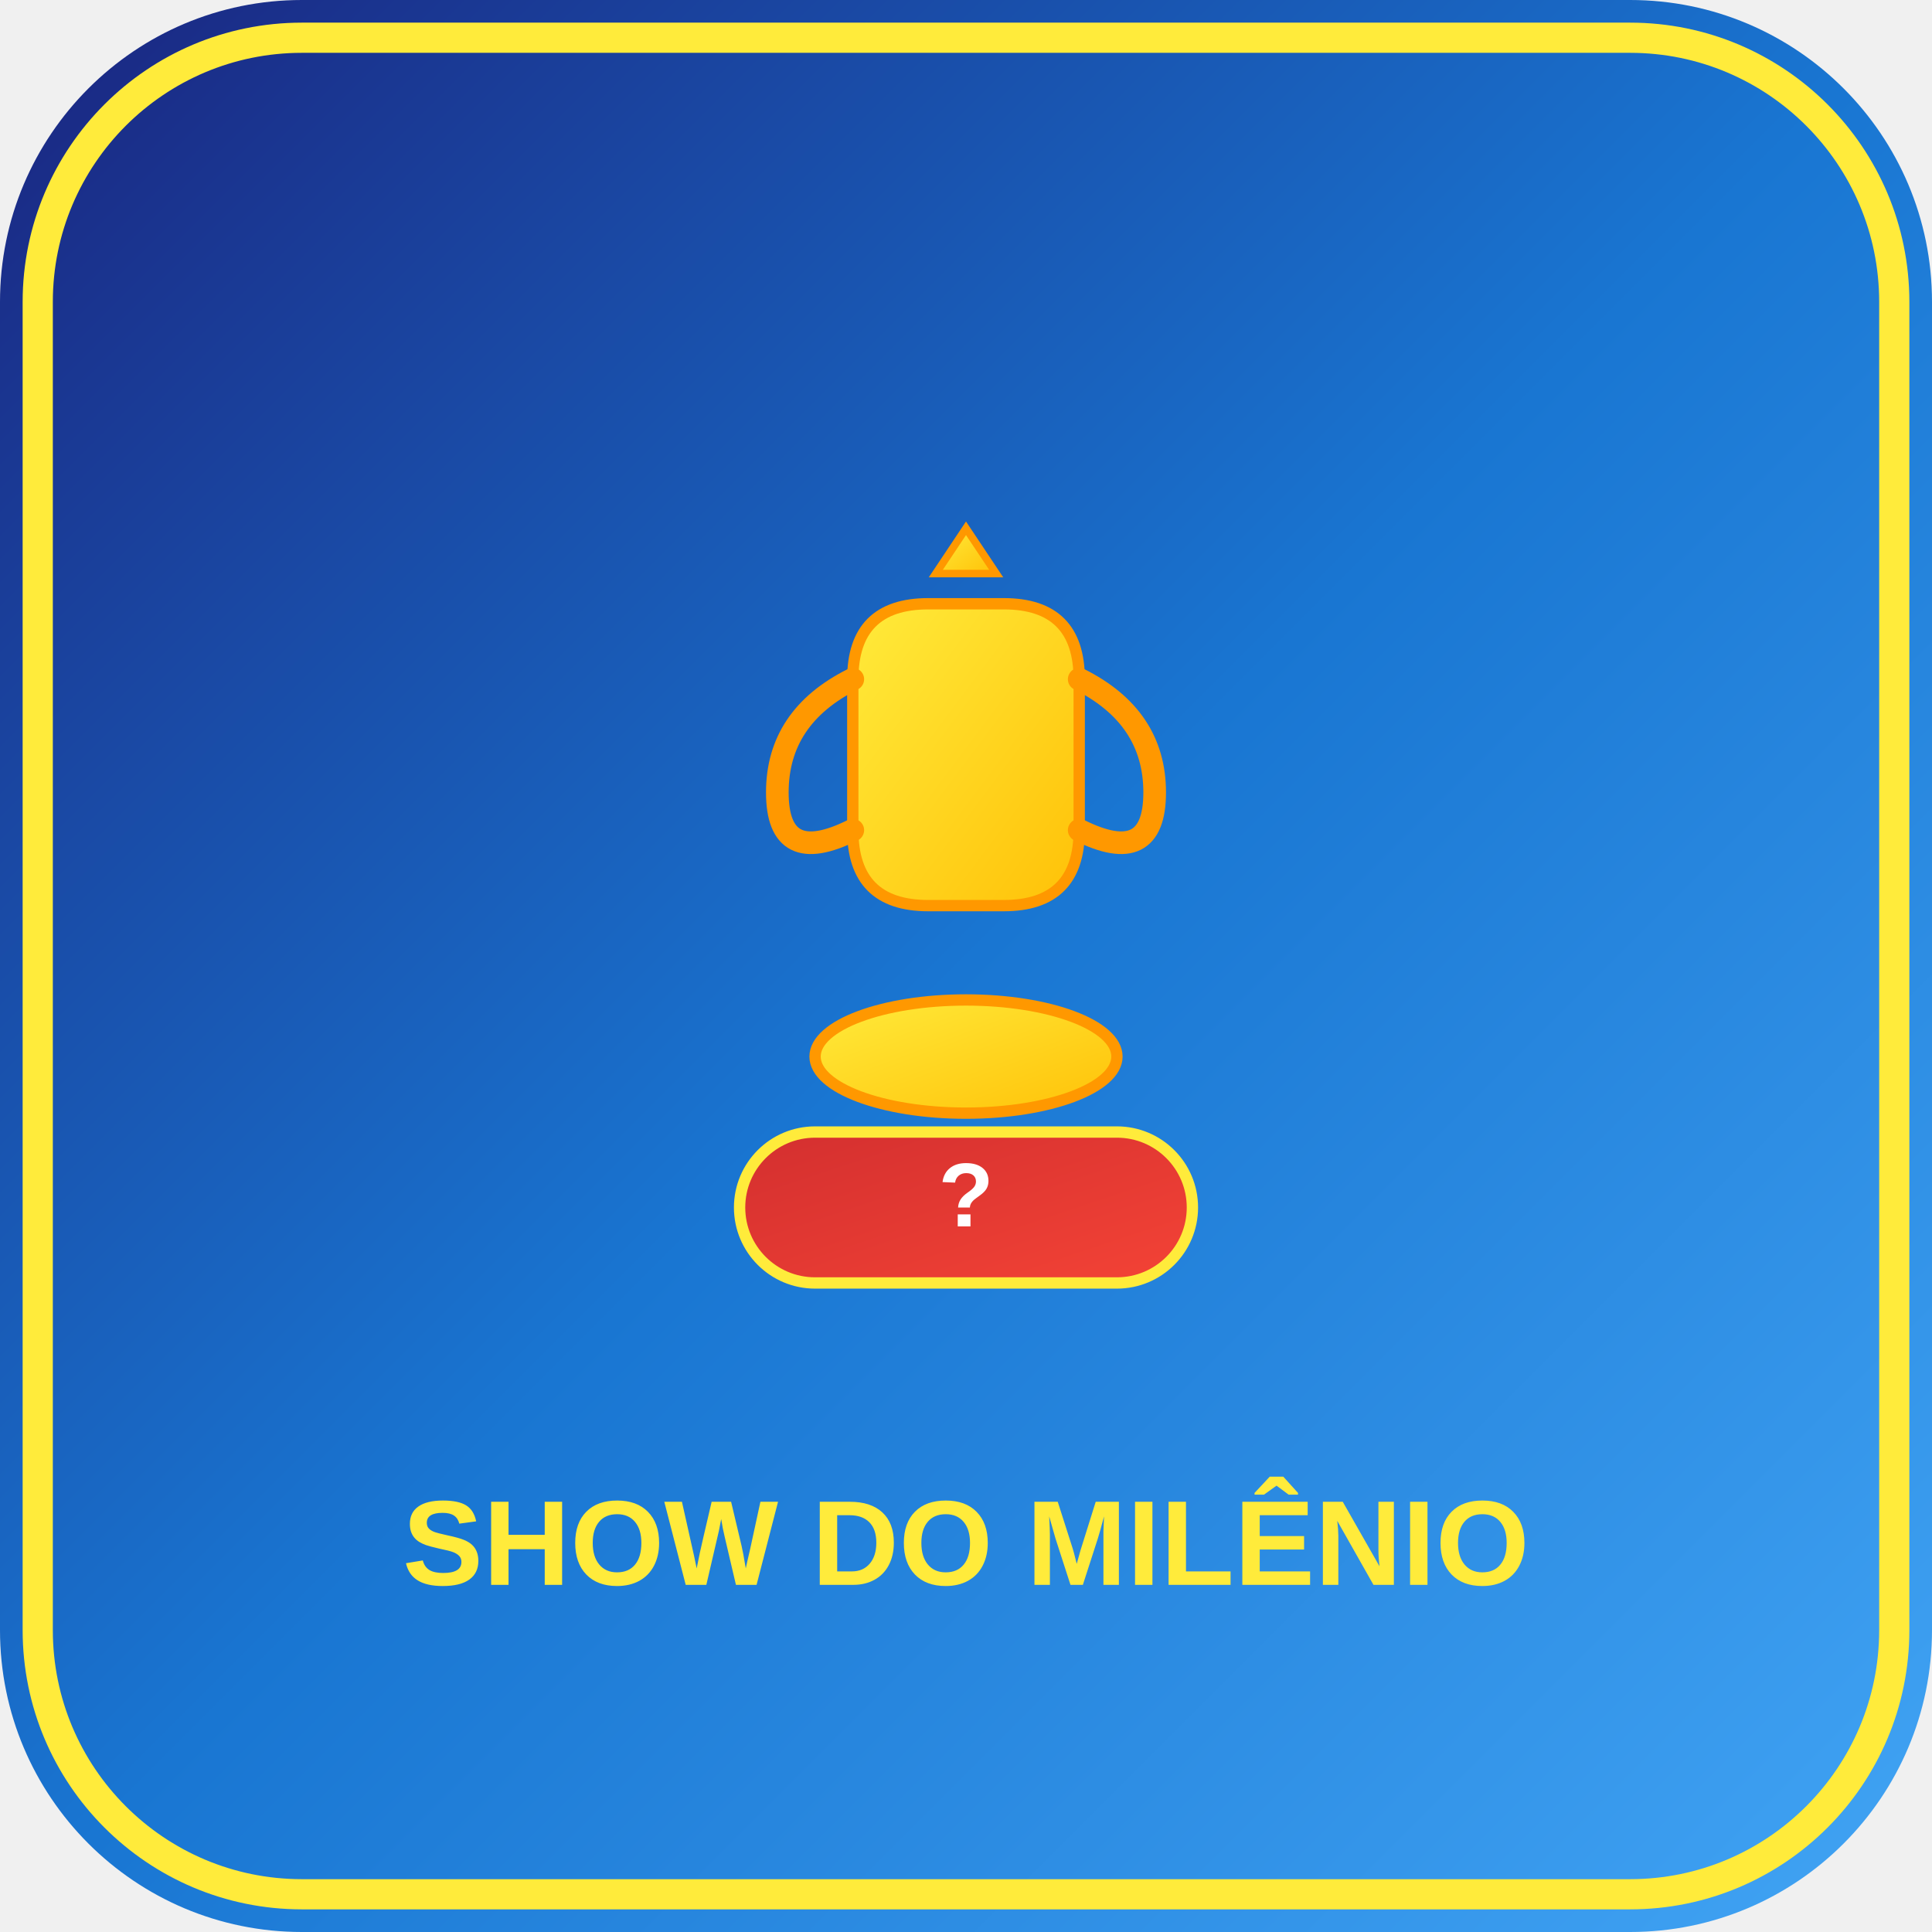
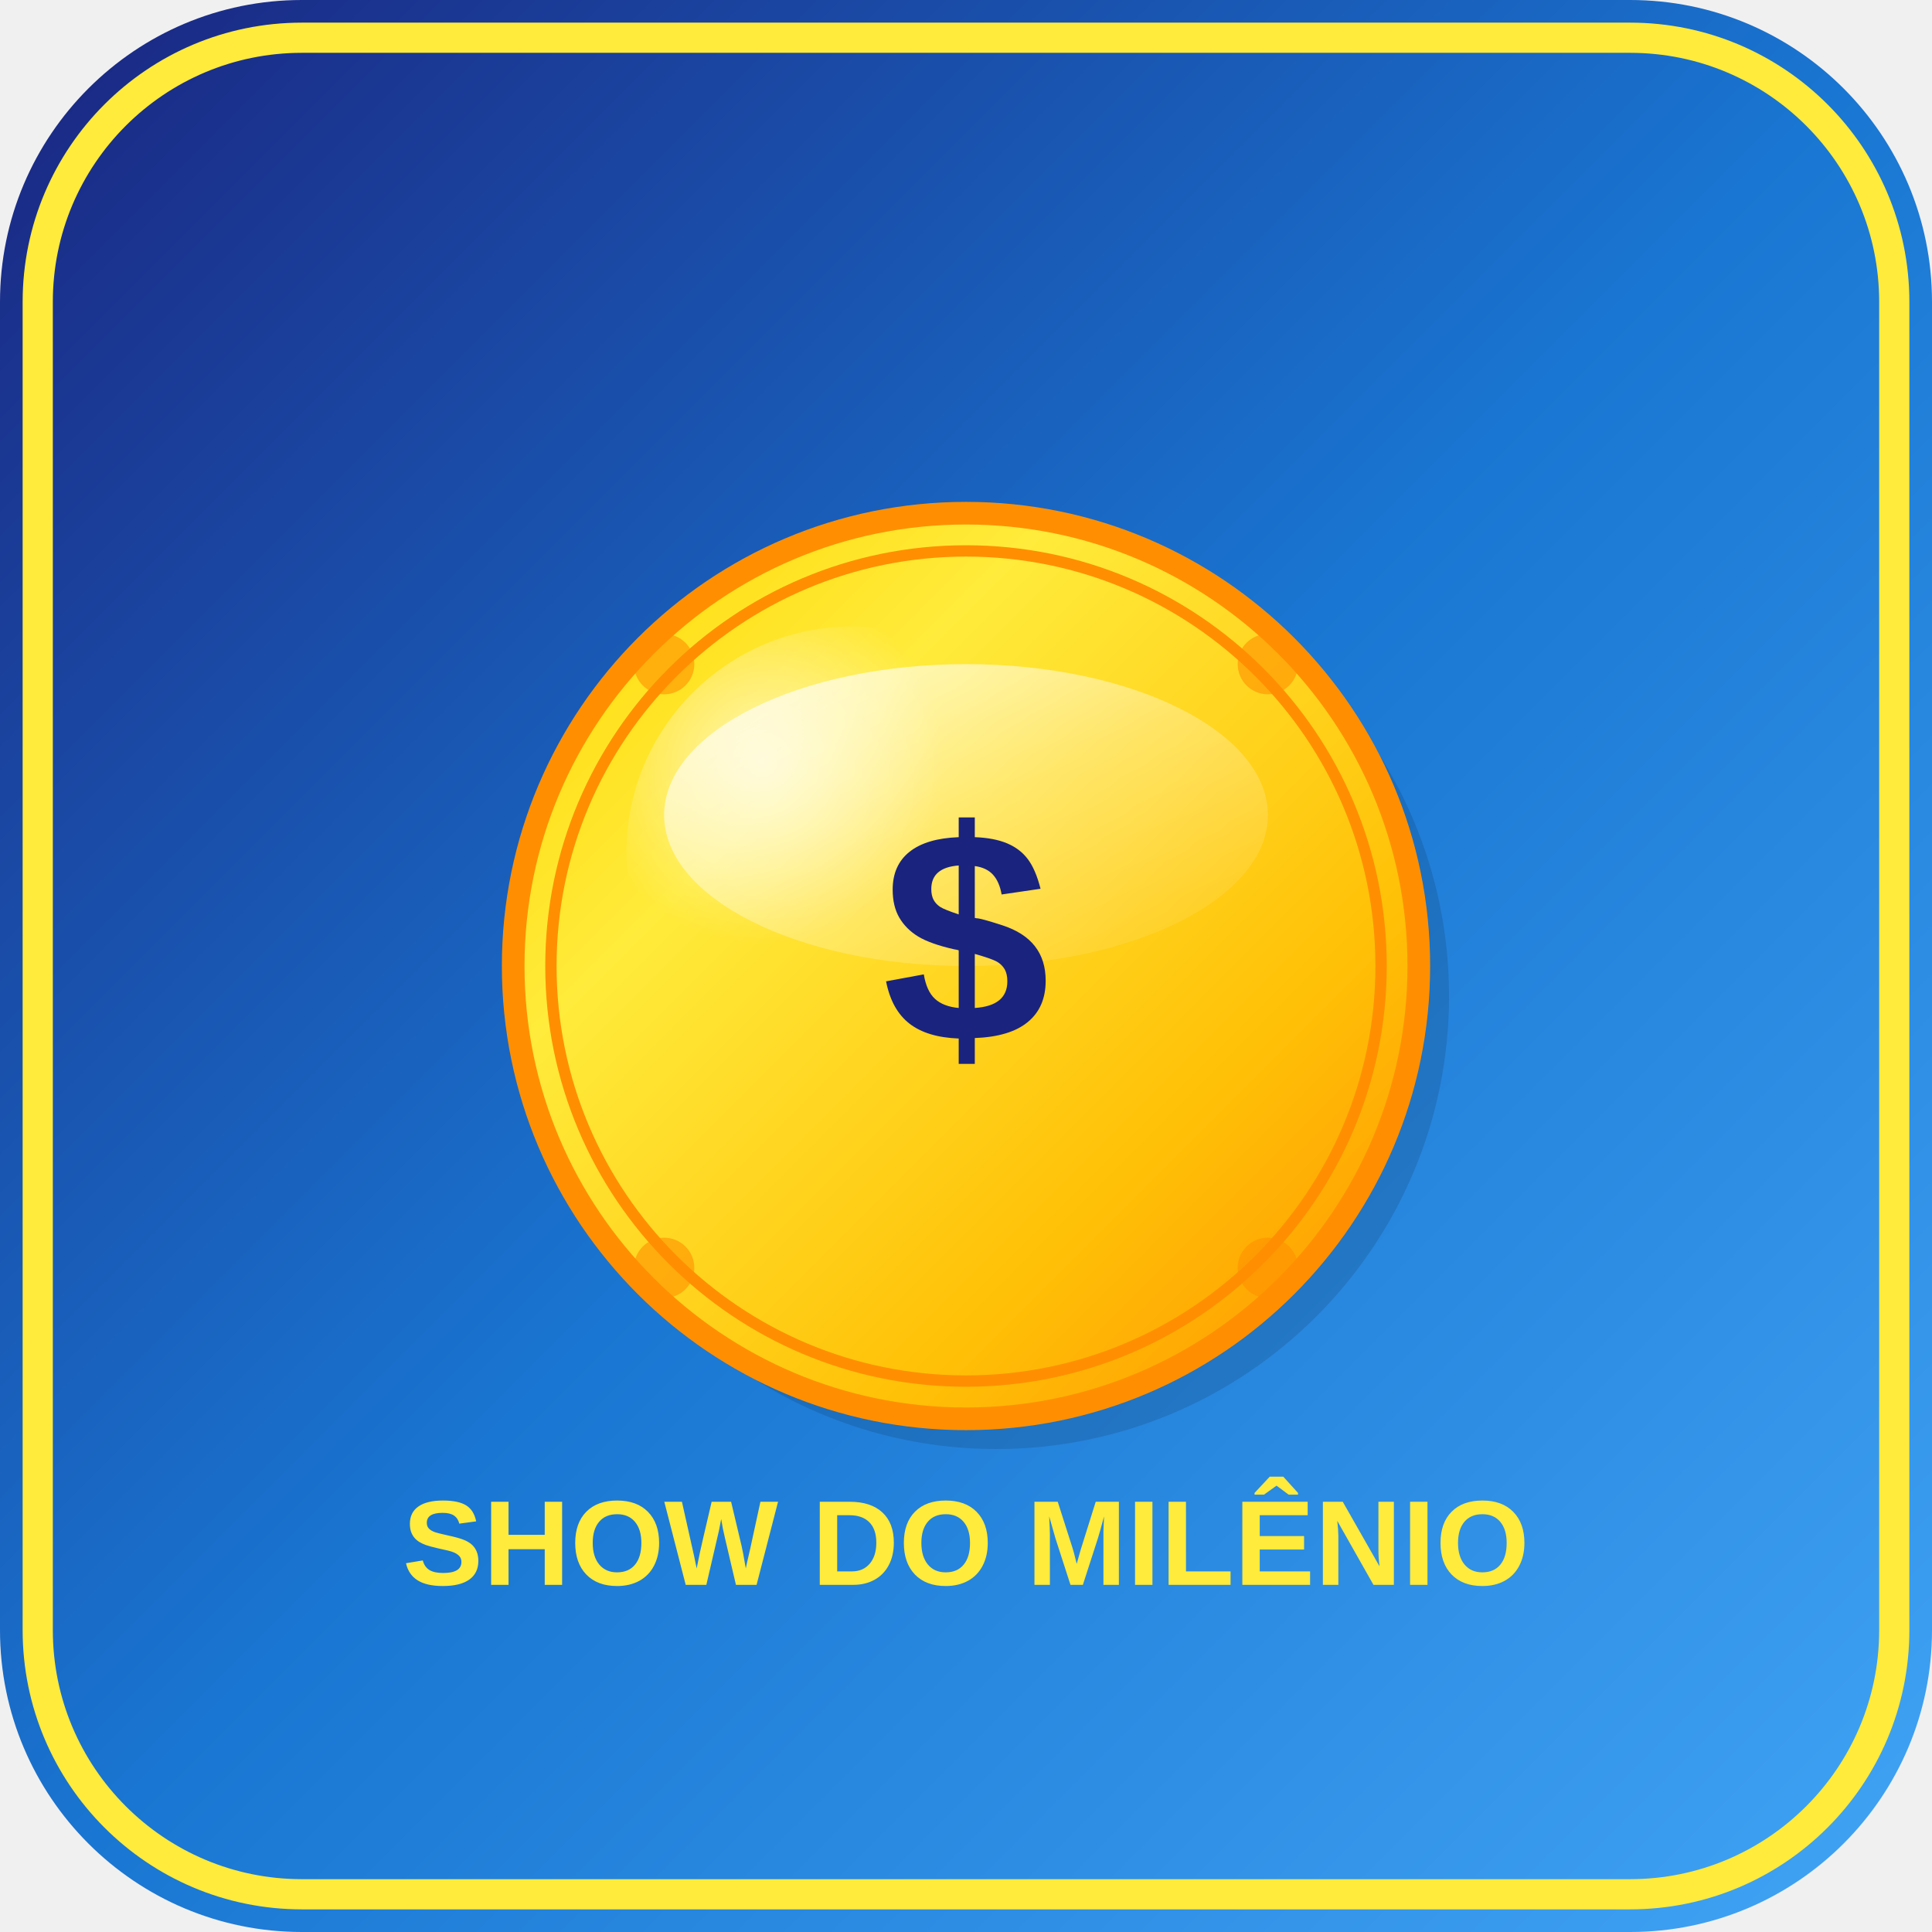
<svg xmlns="http://www.w3.org/2000/svg" width="512" height="512" viewBox="0 0 512 512">
  <defs>
    <linearGradient id="bgGradient" x1="0%" y1="0%" x2="100%" y2="100%">
      <stop offset="0%" style="stop-color:#1a237e;stop-opacity:1" />
      <stop offset="50%" style="stop-color:#1976d2;stop-opacity:1" />
      <stop offset="100%" style="stop-color:#42a5f5;stop-opacity:1" />
    </linearGradient>
-     <linearGradient id="trophyGradient" x1="0%" y1="0%" x2="100%" y2="100%">
-       <stop offset="0%" style="stop-color:#ffeb3b;stop-opacity:1" />
-       <stop offset="100%" style="stop-color:#ffc107;stop-opacity:1" />
+     <linearGradient id="coinGradient" x1="0%" y1="0%" x2="100%" y2="100%">
+       <stop offset="0%" style="stop-color:#ffd700;stop-opacity:1" />
+       <stop offset="30%" style="stop-color:#ffeb3b;stop-opacity:1" />
+       <stop offset="70%" style="stop-color:#ffc107;stop-opacity:1" />
+       <stop offset="100%" style="stop-color:#ff8f00;stop-opacity:1" />
    </linearGradient>
-     <linearGradient id="questionGradient" x1="0%" y1="0%" x2="100%" y2="100%">
-       <stop offset="0%" style="stop-color:#d32f2f;stop-opacity:1" />
-       <stop offset="100%" style="stop-color:#f44336;stop-opacity:1" />
+     <linearGradient id="coinShine" x1="0%" y1="0%" x2="100%" y2="100%">
+       <stop offset="0%" style="stop-color:#ffffff;stop-opacity:0.8" />
+       <stop offset="50%" style="stop-color:#ffffff;stop-opacity:0.3" />
+       <stop offset="100%" style="stop-color:#ffffff;stop-opacity:0" />
    </linearGradient>
+     <radialGradient id="coinHighlight" cx="30%" cy="30%" r="40%">
+       <stop offset="0%" style="stop-color:#ffffff;stop-opacity:0.6" />
+       <stop offset="100%" style="stop-color:#ffffff;stop-opacity:0" />
+     </radialGradient>
  </defs>
  <rect width="512" height="512" rx="80" ry="80" fill="url(#bgGradient)" />
  <rect x="10" y="10" width="492" height="492" rx="70" ry="70" fill="none" stroke="#ffeb3b" stroke-width="8" />
-   <g transform="translate(256, 200)">
-     <ellipse cx="0" cy="80" rx="40" ry="15" fill="url(#trophyGradient)" stroke="#ff9800" stroke-width="3" />
-     <path d="M-30,-20 Q-30,-40 -10,-40 L10,-40 Q30,-40 30,-20 L30,20 Q30,40 10,40 L-10,40 Q-30,40 -30,20 Z" fill="url(#trophyGradient)" stroke="#ff9800" stroke-width="3" />
-     <path d="M-30,-20 Q-50,-10 -50,10 Q-50,30 -30,20" fill="none" stroke="#ff9800" stroke-width="6" stroke-linecap="round" />
-     <path d="M30,-20 Q50,-10 50,10 Q50,30 30,20" fill="none" stroke="#ff9800" stroke-width="6" stroke-linecap="round" />
-     <polygon points="0,-60 -8,-48 8,-48" fill="url(#trophyGradient)" stroke="#ff9800" stroke-width="2" />
-   </g>
-   <g transform="translate(256, 320)">
-     <rect x="-60" y="-20" width="120" height="40" rx="20" ry="20" fill="url(#questionGradient)" stroke="#ffeb3b" stroke-width="3" />
-     <text x="0" y="5" text-anchor="middle" fill="white" font-family="Arial, sans-serif" font-size="24" font-weight="bold">?</text>
+   <g transform="translate(256, 256)">
+     <ellipse cx="8" cy="8" rx="120" ry="120" fill="rgba(0,0,0,0.3)" opacity="0.4" />
+     <circle cx="0" cy="0" r="120" fill="url(#coinGradient)" stroke="#ff8f00" stroke-width="6" />
+     <ellipse cx="0" cy="-40" rx="80" ry="40" fill="url(#coinShine)" />
+     <circle cx="-30" cy="-30" r="60" fill="url(#coinHighlight)" />
+     <circle cx="0" cy="0" r="110" fill="none" stroke="#ff8f00" stroke-width="3" />
+     <text x="0" y="20" text-anchor="middle" fill="#1a237e" font-family="Arial, sans-serif" font-size="80" font-weight="bold">$</text>
+     <circle cx="-80" cy="-80" r="8" fill="#ff8f00" opacity="0.6" />
+     <circle cx="80" cy="-80" r="8" fill="#ff8f00" opacity="0.6" />
+     <circle cx="-80" cy="80" r="8" fill="#ff8f00" opacity="0.6" />
+     <circle cx="80" cy="80" r="8" fill="#ff8f00" opacity="0.6" />
  </g>
  <text x="256" y="420" text-anchor="middle" fill="#ffeb3b" font-family="Arial, sans-serif" font-size="32" font-weight="bold" text-shadow="2px 2px 4px rgba(0,0,0,0.5)">SHOW DO MILÊNIO</text>
</svg>
